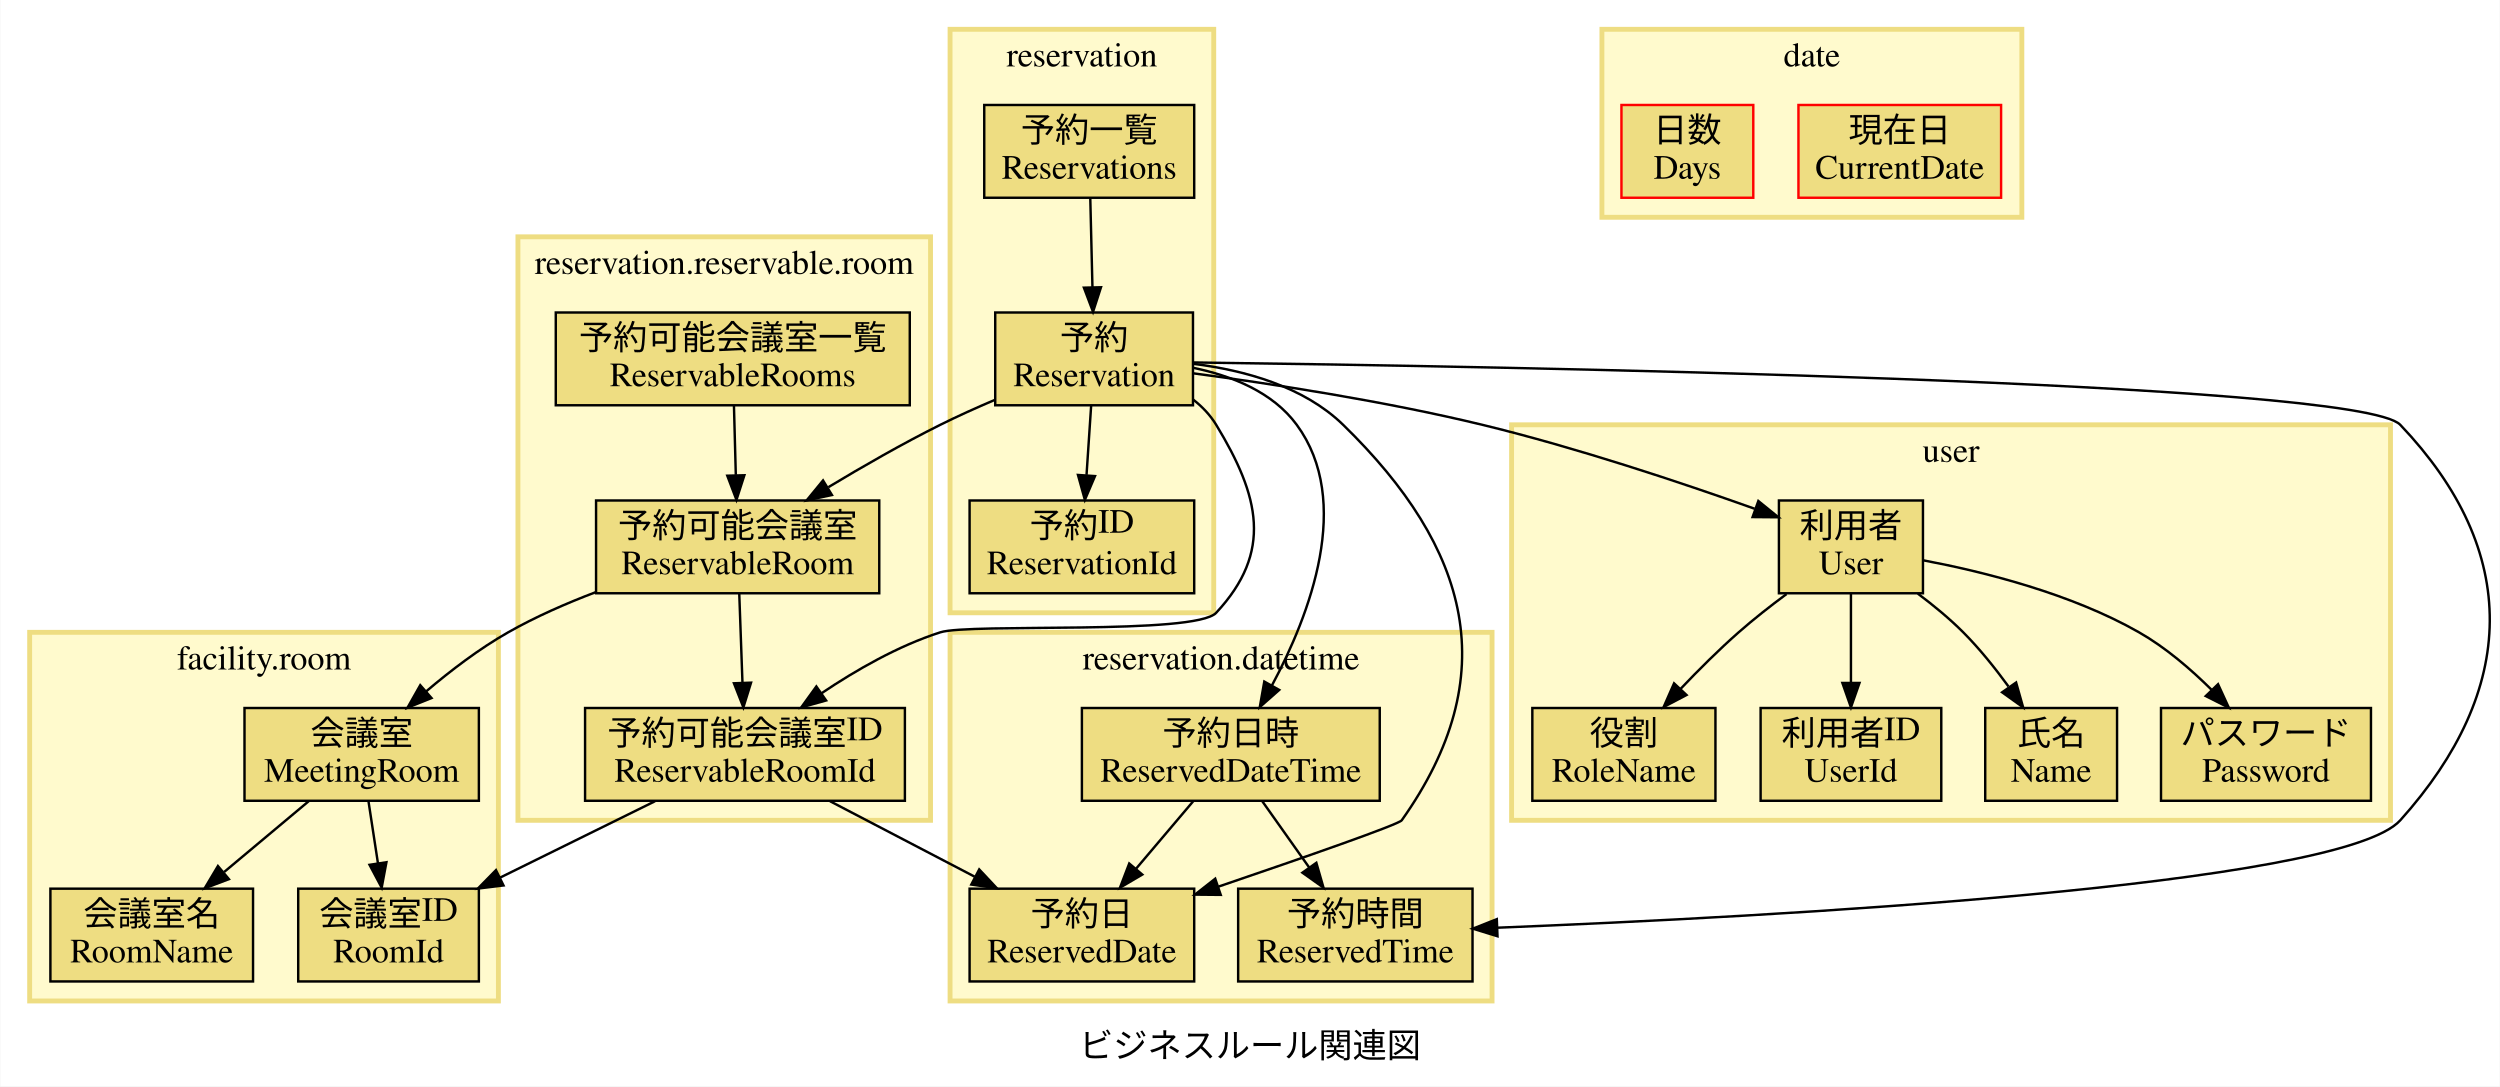
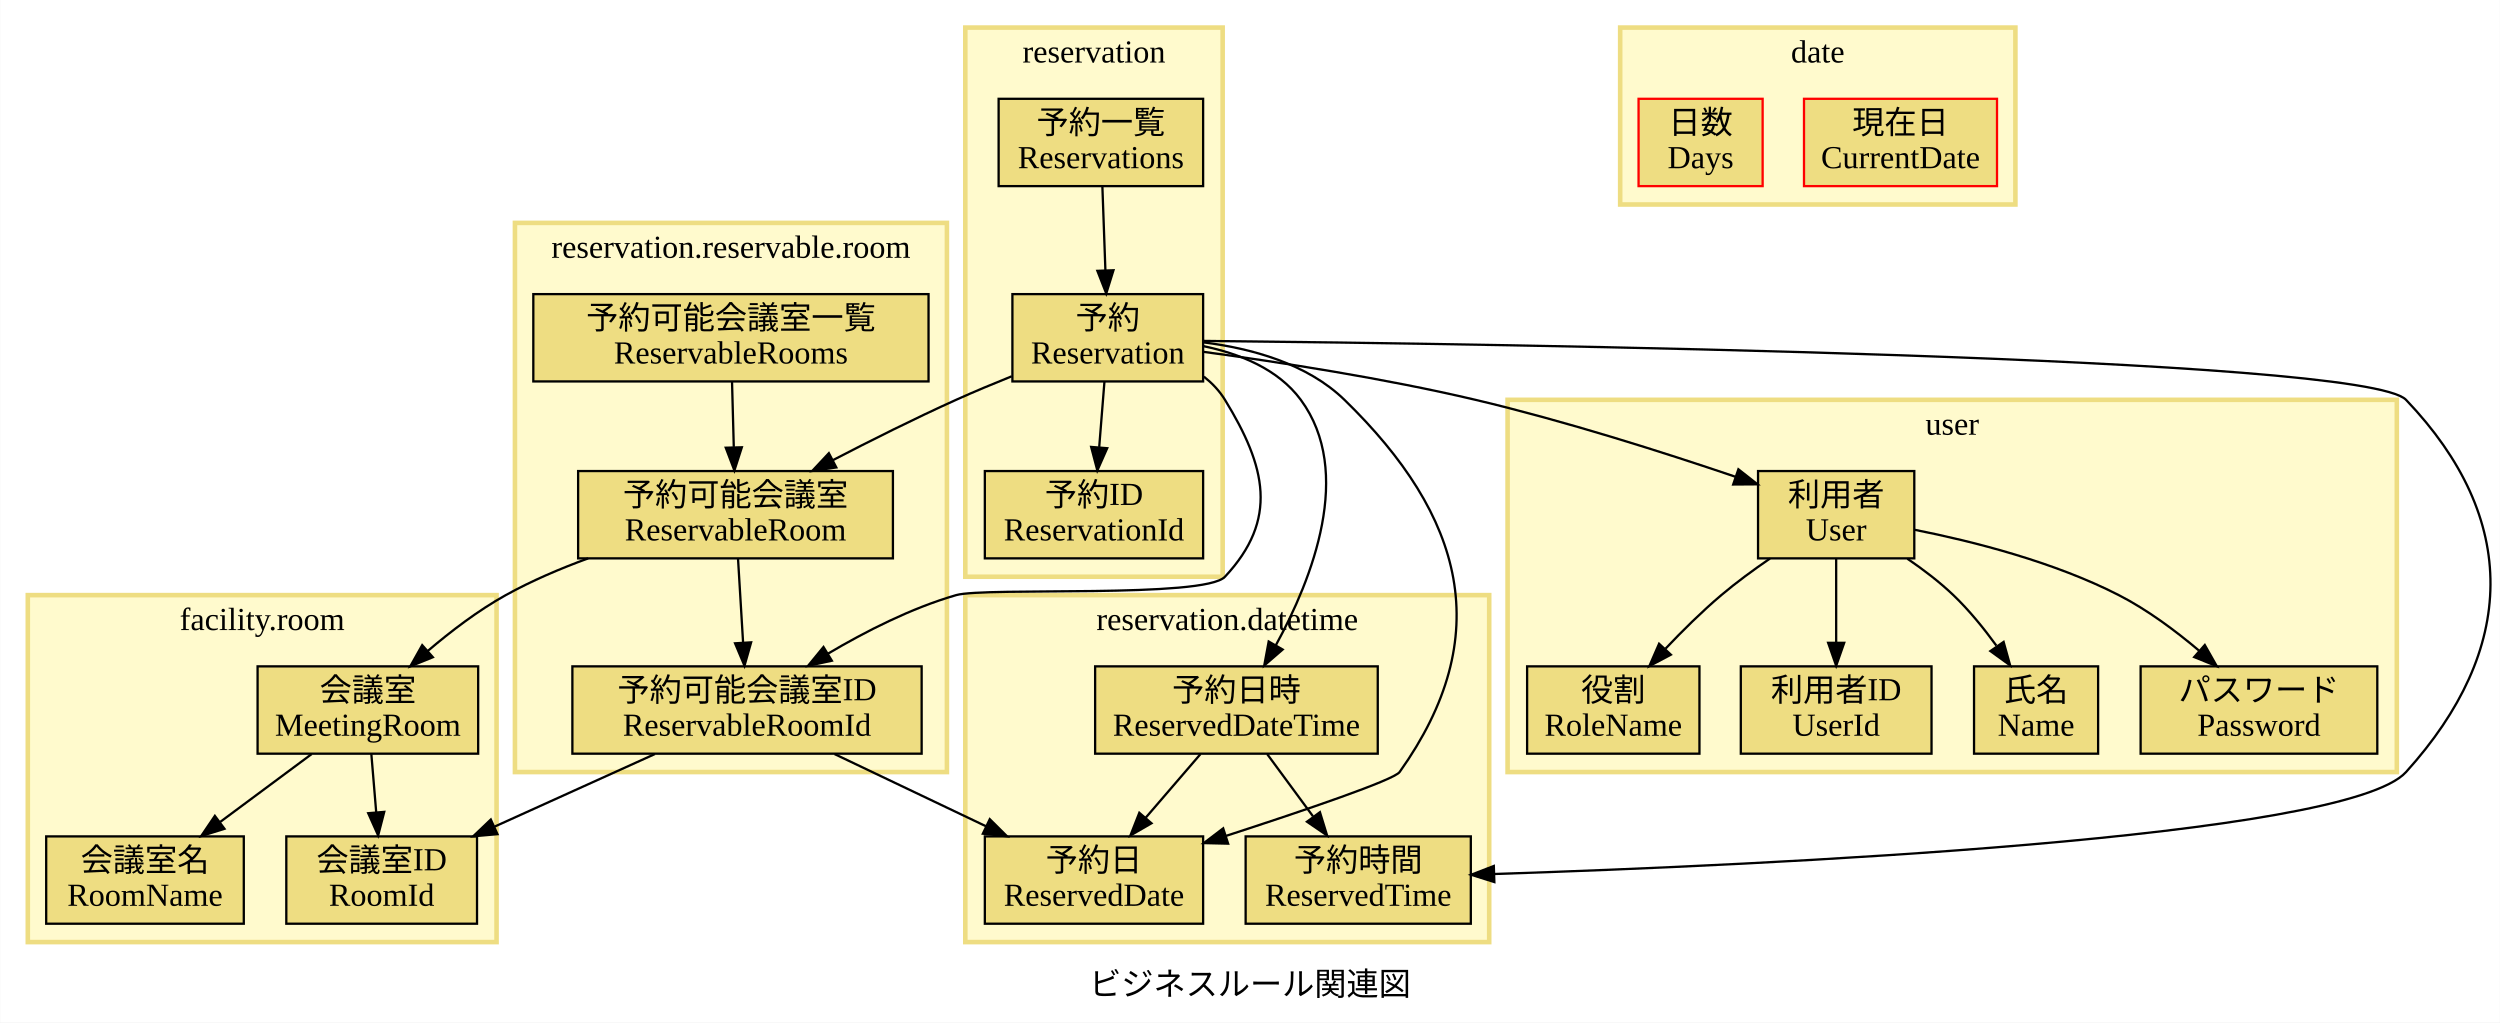
- <svg xmlns="http://www.w3.org/2000/svg" width="1024px" height="445px" viewBox="0.00 0.00 1023.71 445.00">
+ <svg xmlns="http://www.w3.org/2000/svg" width="1088px" height="445px" viewBox="0.00 0.00 1087.80 445.00">
  <g id="graph0" class="graph" transform="scale(1.0 1.0) rotate(0) translate(4 441)">
-     <polygon fill="white" stroke="transparent" points="-4,4 -4,-441 1019.71,-441 1019.71,4 -4,4" />
-     <text text-anchor="middle" x="507.86" y="-7.8" font-family="Times,serif" font-size="14.00">ビジネスルール関連図</text>
+     <polygon fill="white" stroke="transparent" points="-4,4 -4,-441 1083.8,-441 1083.8,4 -4,4" />
+     <text text-anchor="middle" x="539.9" y="-7.8" font-family="Times New Roman,serif" font-size="14.00">ビジネスルール関連図
+         </text>
    <g id="clust1" class="cluster">
-       <polygon fill="lemonchiffon" stroke="#eedd82" stroke-width="2" points="8,-31 8,-182 200,-182 200,-31 8,-31" />
-       <text text-anchor="middle" x="104" y="-166.8" font-family="Times,serif" font-size="14.00">facility.room
+       <polygon fill="lemonchiffon" stroke="#eedd82" stroke-width="2" points="8,-31 8,-182 212,-182 212,-31 8,-31" />
+       <text text-anchor="middle" x="110" y="-166.8" font-family="Times New Roman,serif" font-size="14.00">
+                 facility.room
+             </text>
+     </g>
+     <g id="clust3" class="cluster">
+       <polygon fill="lemonchiffon" stroke="#eedd82" stroke-width="2" points="416,-31 416,-182 644,-182 644,-31 416,-31" />
+       <text text-anchor="middle" x="530" y="-166.8" font-family="Times New Roman,serif" font-size="14.00">
+                 reservation.datetime
            </text>
    </g>
    <g id="clust2" class="cluster">
-       <polygon fill="lemonchiffon" stroke="#eedd82" stroke-width="2" points="385,-190 385,-429 493,-429 493,-190 385,-190" />
-       <text text-anchor="middle" x="439" y="-413.8" font-family="Times,serif" font-size="14.00">reservation</text>
-     </g>
-     <g id="clust3" class="cluster">
-       <polygon fill="lemonchiffon" stroke="#eedd82" stroke-width="2" points="385,-31 385,-182 607,-182 607,-31 385,-31" />
-       <text text-anchor="middle" x="496" y="-166.8" font-family="Times,serif" font-size="14.00">
-                 reservation.datetime
+       <polygon fill="lemonchiffon" stroke="#eedd82" stroke-width="2" points="416,-190 416,-429 528,-429 528,-190 416,-190" />
+       <text text-anchor="middle" x="472" y="-413.8" font-family="Times New Roman,serif" font-size="14.00">
+                 reservation
            </text>
    </g>
    <g id="clust4" class="cluster">
-       <polygon fill="lemonchiffon" stroke="#eedd82" stroke-width="2" points="208,-105 208,-344 377,-344 377,-105 208,-105" />
-       <text text-anchor="middle" x="292.5" y="-328.8" font-family="Times,serif" font-size="14.00">
+       <polygon fill="lemonchiffon" stroke="#eedd82" stroke-width="2" points="220,-105 220,-344 408,-344 408,-105 220,-105" />
+       <text text-anchor="middle" x="314" y="-328.8" font-family="Times New Roman,serif" font-size="14.00">
                reservation.reservable.room
            </text>
    </g>
+     <g id="clust6" class="cluster">
+       <polygon fill="lemonchiffon" stroke="#eedd82" stroke-width="2" points="701,-352 701,-429 873,-429 873,-352 701,-352" />
+       <text text-anchor="middle" x="787" y="-413.8" font-family="Times New Roman,serif" font-size="14.00">date
+             </text>
+     </g>
    <g id="clust5" class="cluster">
-       <polygon fill="lemonchiffon" stroke="#eedd82" stroke-width="2" points="615,-105 615,-267 975,-267 975,-105 615,-105" />
-       <text text-anchor="middle" x="795" y="-251.8" font-family="Times,serif" font-size="14.00">user</text>
-     </g>
-     <g id="clust6" class="cluster">
-       <polygon fill="lemonchiffon" stroke="#eedd82" stroke-width="2" points="652,-352 652,-429 824,-429 824,-352 652,-352" />
-       <text text-anchor="middle" x="738" y="-413.8" font-family="Times,serif" font-size="14.00">date</text>
+       <polygon fill="lemonchiffon" stroke="#eedd82" stroke-width="2" points="652,-105 652,-267 1039,-267 1039,-105 652,-105" />
+       <text text-anchor="middle" x="845.5" y="-251.8" font-family="Times New Roman,serif" font-size="14.00">user
+             </text>
    </g>
    <g id="node1" class="node">
-       <polygon fill="#eedd82" stroke="black" points="192,-151 96,-151 96,-113 192,-113 192,-151" />
-       <text text-anchor="middle" x="144" y="-135.8" font-family="Times,serif" font-size="14.00">会議室</text>
-       <text text-anchor="middle" x="144" y="-120.8" font-family="Times,serif" font-size="14.00">MeetingRoom</text>
+       <polygon fill="#eedd82" stroke="black" points="204,-151 108,-151 108,-113 204,-113 204,-151" />
+       <text text-anchor="middle" x="156" y="-135.8" font-family="Times New Roman,serif" font-size="14.00">会議室
+             </text>
+       <text text-anchor="middle" x="156" y="-120.8" font-family="Times New Roman,serif" font-size="14.00">
+                 MeetingRoom
+             </text>
    </g>
    <g id="node2" class="node">
-       <polygon fill="#eedd82" stroke="black" points="192,-77 118,-77 118,-39 192,-39 192,-77" />
-       <text text-anchor="middle" x="155" y="-61.8" font-family="Times,serif" font-size="14.00">会議室ID</text>
-       <text text-anchor="middle" x="155" y="-46.8" font-family="Times,serif" font-size="14.00">RoomId</text>
+       <polygon fill="#eedd82" stroke="black" points="203.5,-77 120.5,-77 120.5,-39 203.5,-39 203.5,-77" />
+       <text text-anchor="middle" x="162" y="-61.8" font-family="Times New Roman,serif" font-size="14.00">会議室ID
+             </text>
+       <text text-anchor="middle" x="162" y="-46.8" font-family="Times New Roman,serif" font-size="14.00">RoomId
+             </text>
+     </g>
+     <g id="edge1" class="edge">
+       <path fill="none" stroke="black" d="M157.51,-112.83C158.16,-105.13 158.92,-95.97 159.63,-87.42" />
+       <polygon fill="black" stroke="black" points="163.12,-87.67 160.47,-77.41 156.15,-87.09 163.12,-87.67" />
+     </g>
+     <g id="node3" class="node">
+       <polygon fill="#eedd82" stroke="black" points="102,-77 16,-77 16,-39 102,-39 102,-77" />
+       <text text-anchor="middle" x="59" y="-61.8" font-family="Times New Roman,serif" font-size="14.00">会議室名
+             </text>
+       <text text-anchor="middle" x="59" y="-46.8" font-family="Times New Roman,serif" font-size="14.00">RoomName
+             </text>
+     </g>
+     <g id="edge2" class="edge">
+       <path fill="none" stroke="black" d="M131.52,-112.83C119.46,-103.88 104.75,-92.96 91.73,-83.3" />
+       <polygon fill="black" stroke="black" points="93.59,-80.31 83.47,-77.16 89.41,-85.93 93.59,-80.31" />
+     </g>
+     <g id="node4" class="node">
+       <polygon fill="#eedd82" stroke="black" points="519.5,-313 436.5,-313 436.5,-275 519.5,-275 519.5,-313" />
+       <text text-anchor="middle" x="478" y="-297.8" font-family="Times New Roman,serif" font-size="14.00">予約
+             </text>
+       <text text-anchor="middle" x="478" y="-282.8" font-family="Times New Roman,serif" font-size="14.00">
+                 Reservation
+             </text>
+     </g>
+     <g id="node5" class="node">
+       <polygon fill="#eedd82" stroke="black" points="519.5,-236 424.5,-236 424.5,-198 519.5,-198 519.5,-236" />
+       <text text-anchor="middle" x="472" y="-220.8" font-family="Times New Roman,serif" font-size="14.00">予約ID
+             </text>
+       <text text-anchor="middle" x="472" y="-205.8" font-family="Times New Roman,serif" font-size="14.00">
+                 ReservationId
+             </text>
+     </g>
+     <g id="edge10" class="edge">
+       <path fill="none" stroke="black" d="M476.55,-274.84C475.87,-266.34 475.04,-256.01 474.28,-246.5" />
+       <polygon fill="black" stroke="black" points="477.75,-245.94 473.46,-236.25 470.77,-246.5 477.75,-245.94" />
+     </g>
+     <g id="node7" class="node">
+       <polygon fill="#eedd82" stroke="black" points="519.5,-77 424.5,-77 424.5,-39 519.5,-39 519.5,-77" />
+       <text text-anchor="middle" x="472" y="-61.8" font-family="Times New Roman,serif" font-size="14.00">予約日
+             </text>
+       <text text-anchor="middle" x="472" y="-46.8" font-family="Times New Roman,serif" font-size="14.00">
+                 ReservedDate
+             </text>
+     </g>
+     <g id="edge11" class="edge">
+       <path fill="none" stroke="black" d="M519.6,-292.01C540.52,-289.38 564.8,-282.75 581,-267 633.18,-216.26 647.23,-164.29 605,-105 602.56,-101.58 564.34,-88.55 529.49,-77.23" />
+       <polygon fill="black" stroke="black" points="530.38,-73.84 519.79,-74.09 528.23,-80.5 530.38,-73.84" />
+     </g>
+     <g id="node8" class="node">
+       <polygon fill="#eedd82" stroke="black" points="595.5,-151 472.5,-151 472.5,-113 595.5,-113 595.5,-151" />
+       <text text-anchor="middle" x="534" y="-135.8" font-family="Times New Roman,serif" font-size="14.00">予約日時
+             </text>
+       <text text-anchor="middle" x="534" y="-120.8" font-family="Times New Roman,serif" font-size="14.00">
+                 ReservedDateTime
+             </text>
+     </g>
+     <g id="edge12" class="edge">
+       <path fill="none" stroke="black" d="M519.52,-290.38C535.43,-287.09 552.13,-280.39 562,-267 585.16,-235.58 567.08,-189.33 551.15,-160.2" />
+       <polygon fill="black" stroke="black" points="554.11,-158.33 546.1,-151.39 548.03,-161.81 554.11,-158.33" />
+     </g>
+     <g id="node9" class="node">
+       <polygon fill="#eedd82" stroke="black" points="636,-77 538,-77 538,-39 636,-39 636,-77" />
+       <text text-anchor="middle" x="587" y="-61.8" font-family="Times New Roman,serif" font-size="14.00">予約時間
+             </text>
+       <text text-anchor="middle" x="587" y="-46.8" font-family="Times New Roman,serif" font-size="14.00">
+                 ReservedTime
+             </text>
+     </g>
+     <g id="edge13" class="edge">
+       <path fill="none" stroke="black" d="M519.84,-292.64C647.58,-291.33 1024.99,-285.86 1043,-267 1092.73,-214.93 1091.29,-158.41 1043,-105 1016.87,-76.1 763.86,-64.5 646.38,-60.64" />
+       <polygon fill="black" stroke="black" points="646.24,-57.13 636.13,-60.31 646.01,-64.13 646.24,-57.13" />
+     </g>
+     <g id="node10" class="node">
+       <polygon fill="#eedd82" stroke="black" points="384.5,-236 247.5,-236 247.5,-198 384.5,-198 384.5,-236" />
+       <text text-anchor="middle" x="316" y="-220.8" font-family="Times New Roman,serif" font-size="14.00">
+                 予約可能会議室
+             </text>
+       <text text-anchor="middle" x="316" y="-205.8" font-family="Times New Roman,serif" font-size="14.00">
+                 ReservableRoom
+             </text>
+     </g>
+     <g id="edge14" class="edge">
+       <path fill="none" stroke="black" d="M436.2,-277.24C428.11,-273.99 419.75,-270.49 412,-267 394.15,-258.95 374.86,-249.3 358.28,-240.7" />
+       <polygon fill="black" stroke="black" points="359.86,-237.57 349.38,-236.04 356.62,-243.78 359.86,-237.57" />
+     </g>
+     <g id="node11" class="node">
+       <polygon fill="#eedd82" stroke="black" points="397,-151 245,-151 245,-113 397,-113 397,-151" />
+       <text text-anchor="middle" x="321" y="-135.8" font-family="Times New Roman,serif" font-size="14.00">
+                 予約可能会議室ID
+             </text>
+       <text text-anchor="middle" x="321" y="-120.8" font-family="Times New Roman,serif" font-size="14.00">
+                 ReservableRoomId
+             </text>
+     </g>
+     <g id="edge15" class="edge">
+       <path fill="none" stroke="black" d="M519.83,-277.09C523.44,-274.24 526.61,-270.9 529,-267 546.88,-237.82 552.36,-215.01 529,-190 520.11,-180.48 424.52,-185.61 412,-182 392.51,-176.37 372.48,-166.16 356.2,-156.51" />
+       <polygon fill="black" stroke="black" points="357.92,-153.46 347.56,-151.23 354.28,-159.43 357.92,-153.46" />
+     </g>
+     <g id="node16" class="node">
+       <polygon fill="#eedd82" stroke="black" points="829,-236 761,-236 761,-198 829,-198 829,-236" />
+       <text text-anchor="middle" x="795" y="-220.8" font-family="Times New Roman,serif" font-size="14.00">利用者
+             </text>
+       <text text-anchor="middle" x="795" y="-205.8" font-family="Times New Roman,serif" font-size="14.00">User
+             </text>
+     </g>
+     <g id="edge16" class="edge">
+       <path fill="none" stroke="black" d="M519.76,-287.86C552.23,-283.47 598.29,-276.37 638,-267 676.74,-257.85 719.85,-244.14 751.08,-233.54" />
+       <polygon fill="black" stroke="black" points="752.45,-236.77 760.78,-230.22 750.18,-230.15 752.45,-236.77" />
+     </g>
+     <g id="node6" class="node">
+       <polygon fill="#eedd82" stroke="black" points="519.5,-398 430.5,-398 430.5,-360 519.5,-360 519.5,-398" />
+       <text text-anchor="middle" x="475" y="-382.8" font-family="Times New Roman,serif" font-size="14.00">予約一覧
+             </text>
+       <text text-anchor="middle" x="475" y="-367.8" font-family="Times New Roman,serif" font-size="14.00">
+                 Reservations
+             </text>
+     </g>
+     <g id="edge17" class="edge">
+       <path fill="none" stroke="black" d="M475.65,-359.99C476.04,-349.3 476.54,-335.5 476.97,-323.37" />
+       <polygon fill="black" stroke="black" points="480.48,-323.38 477.34,-313.26 473.48,-323.13 480.48,-323.38" />
+     </g>
+     <g id="edge3" class="edge">
+       <path fill="none" stroke="black" d="M518.35,-112.83C511.14,-104.45 502.44,-94.35 494.54,-85.17" />
+       <polygon fill="black" stroke="black" points="497.03,-82.71 487.86,-77.41 491.73,-87.27 497.03,-82.71" />
+     </g>
+     <g id="edge4" class="edge">
+       <path fill="none" stroke="black" d="M547.37,-112.83C553.42,-104.62 560.68,-94.76 567.32,-85.73" />
+       <polygon fill="black" stroke="black" points="570.34,-87.54 573.45,-77.41 564.7,-83.39 570.34,-87.54" />
+     </g>
+     <g id="edge5" class="edge">
+       <path fill="none" stroke="black" d="M251.86,-198C239.61,-193.51 227.15,-188.18 216,-182 204.03,-175.36 192.09,-166.26 182.05,-157.69" />
+       <polygon fill="black" stroke="black" points="184.27,-154.98 174.45,-151 179.64,-160.23 184.27,-154.98" />
+     </g>
+     <g id="edge6" class="edge">
+       <path fill="none" stroke="black" d="M317.08,-197.99C317.73,-187.3 318.56,-173.5 319.29,-161.37" />
+       <polygon fill="black" stroke="black" points="322.79,-161.45 319.9,-151.26 315.8,-161.03 322.79,-161.45" />
+     </g>
+     <g id="edge7" class="edge">
+       <path fill="none" stroke="black" d="M280.88,-112.83C259.71,-103.24 233.55,-91.4 211.17,-81.27" />
+       <polygon fill="black" stroke="black" points="212.39,-77.97 201.83,-77.04 209.5,-84.35 212.39,-77.97" />
+     </g>
+     <g id="edge8" class="edge">
+       <path fill="none" stroke="black" d="M359.1,-112.83C379.12,-103.29 403.83,-91.51 425.02,-81.4" />
+       <polygon fill="black" stroke="black" points="426.65,-84.5 434.17,-77.04 423.64,-78.18 426.65,-84.5" />
+     </g>
+     <g id="node12" class="node">
+       <polygon fill="#eedd82" stroke="black" points="400,-313 228,-313 228,-275 400,-275 400,-313" />
+       <text text-anchor="middle" x="314" y="-297.8" font-family="Times New Roman,serif" font-size="14.00">
+                 予約可能会議室一覧
+             </text>
+       <text text-anchor="middle" x="314" y="-282.8" font-family="Times New Roman,serif" font-size="14.00">
+                 ReservableRooms
+             </text>
+     </g>
+     <g id="edge9" class="edge">
+       <path fill="none" stroke="black" d="M314.48,-274.84C314.71,-266.34 314.99,-256.01 315.24,-246.5" />
+       <polygon fill="black" stroke="black" points="318.75,-246.34 315.51,-236.25 311.75,-246.15 318.75,-246.34" />
+     </g>
+     <g id="node13" class="node">
+       <polygon fill="#eedd82" stroke="black" points="909,-151 855,-151 855,-113 909,-113 909,-151" />
+       <text text-anchor="middle" x="882" y="-135.8" font-family="Times New Roman,serif" font-size="14.00">氏名
+             </text>
+       <text text-anchor="middle" x="882" y="-120.8" font-family="Times New Roman,serif" font-size="14.00">Name
+             </text>
+     </g>
+     <g id="node14" class="node">
+       <polygon fill="#eedd82" stroke="black" points="1030.5,-151 927.5,-151 927.5,-113 1030.5,-113 1030.5,-151" />
+       <text text-anchor="middle" x="979" y="-135.8" font-family="Times New Roman,serif" font-size="14.00">パスワード
+             </text>
+       <text text-anchor="middle" x="979" y="-120.8" font-family="Times New Roman,serif" font-size="14.00">
+                 Password
+             </text>
+     </g>
+     <g id="node15" class="node">
+       <polygon fill="#eedd82" stroke="black" points="735.5,-151 660.5,-151 660.5,-113 735.5,-113 735.5,-151" />
+       <text text-anchor="middle" x="698" y="-135.8" font-family="Times New Roman,serif" font-size="14.00">役割
+             </text>
+       <text text-anchor="middle" x="698" y="-120.8" font-family="Times New Roman,serif" font-size="14.00">
+                 RoleName
+             </text>
+     </g>
+     <g id="edge18" class="edge">
+       <path fill="none" stroke="black" d="M825.98,-197.86C832.92,-193.13 840,-187.73 846,-182 852.8,-175.5 859.23,-167.59 864.72,-160.03" />
+       <polygon fill="black" stroke="black" points="867.87,-161.64 870.71,-151.44 862.12,-157.65 867.87,-161.64" />
+     </g>
+     <g id="edge19" class="edge">
+       <path fill="none" stroke="black" d="M829.26,-210.41C854.73,-205.36 889.8,-196.44 918,-182 930.4,-175.65 942.66,-166.52 952.9,-157.86" />
+       <polygon fill="black" stroke="black" points="955.42,-160.3 960.64,-151.08 950.81,-155.04 955.42,-160.3" />
    </g>
    <g id="edge20" class="edge">
-       <path fill="none" stroke="black" d="M146.78,-112.83C147.95,-105.13 149.35,-95.97 150.66,-87.42" />
-       <polygon fill="black" stroke="black" points="154.14,-87.83 152.19,-77.41 147.22,-86.77 154.14,-87.83" />
-     </g>
-     <g id="node3" class="node">
-       <polygon fill="#eedd82" stroke="black" points="99.5,-77 16.5,-77 16.5,-39 99.5,-39 99.5,-77" />
-       <text text-anchor="middle" x="58" y="-61.8" font-family="Times,serif" font-size="14.00">会議室名</text>
-       <text text-anchor="middle" x="58" y="-46.8" font-family="Times,serif" font-size="14.00">RoomName</text>
+       <path fill="none" stroke="black" d="M766.21,-197.93C759.07,-193.04 751.57,-187.56 745,-182 736.63,-174.92 728.14,-166.52 720.72,-158.69" />
+       <polygon fill="black" stroke="black" points="723.06,-156.08 713.7,-151.12 717.93,-160.84 723.06,-156.08" />
+     </g>
+     <g id="node17" class="node">
+       <polygon fill="#eedd82" stroke="black" points="836.5,-151 753.5,-151 753.5,-113 836.5,-113 836.5,-151" />
+       <text text-anchor="middle" x="795" y="-135.8" font-family="Times New Roman,serif" font-size="14.00">利用者ID
+             </text>
+       <text text-anchor="middle" x="795" y="-120.8" font-family="Times New Roman,serif" font-size="14.00">UserId
+             </text>
    </g>
    <g id="edge21" class="edge">
-       <path fill="none" stroke="black" d="M122.3,-112.83C111.81,-104.05 99.05,-93.37 87.68,-83.85" />
-       <polygon fill="black" stroke="black" points="89.61,-80.9 79.69,-77.16 85.12,-86.27 89.61,-80.9" />
-     </g>
-     <g id="node4" class="node">
-       <polygon fill="#eedd82" stroke="black" points="484.5,-313 403.5,-313 403.5,-275 484.5,-275 484.5,-313" />
-       <text text-anchor="middle" x="444" y="-297.8" font-family="Times,serif" font-size="14.00">予約</text>
-       <text text-anchor="middle" x="444" y="-282.8" font-family="Times,serif" font-size="14.00">Reservation</text>
-     </g>
-     <g id="node5" class="node">
-       <polygon fill="#eedd82" stroke="black" points="485,-236 393,-236 393,-198 485,-198 485,-236" />
-       <text text-anchor="middle" x="439" y="-220.8" font-family="Times,serif" font-size="14.00">予約ID</text>
-       <text text-anchor="middle" x="439" y="-205.8" font-family="Times,serif" font-size="14.00">ReservationId
-             </text>
-     </g>
-     <g id="edge3" class="edge">
-       <path fill="none" stroke="black" d="M442.79,-274.84C442.22,-266.34 441.53,-256.01 440.9,-246.5" />
-       <polygon fill="black" stroke="black" points="444.37,-245.99 440.22,-236.25 437.39,-246.46 444.37,-245.99" />
-     </g>
-     <g id="node7" class="node">
-       <polygon fill="#eedd82" stroke="black" points="485,-77 393,-77 393,-39 485,-39 485,-77" />
-       <text text-anchor="middle" x="439" y="-61.8" font-family="Times,serif" font-size="14.00">予約日</text>
-       <text text-anchor="middle" x="439" y="-46.8" font-family="Times,serif" font-size="14.00">ReservedDate</text>
-     </g>
-     <g id="edge4" class="edge">
-       <path fill="none" stroke="black" d="M484.7,-291.97C505.53,-289.36 529.84,-282.75 546,-267 598.12,-216.2 612.09,-164.38 570,-105 568.79,-103.29 530.05,-89.8 495.02,-77.87" />
-       <polygon fill="black" stroke="black" points="495.87,-74.46 485.27,-74.56 493.61,-81.09 495.87,-74.46" />
-     </g>
-     <g id="node8" class="node">
-       <polygon fill="#eedd82" stroke="black" points="561,-151 439,-151 439,-113 561,-113 561,-151" />
-       <text text-anchor="middle" x="500" y="-135.8" font-family="Times,serif" font-size="14.00">予約日時</text>
-       <text text-anchor="middle" x="500" y="-120.8" font-family="Times,serif" font-size="14.00">ReservedDateTime
-             </text>
-     </g>
-     <g id="edge5" class="edge">
-       <path fill="none" stroke="black" d="M484.6,-290.34C500.46,-287.07 517.17,-280.39 527,-267 550.07,-235.59 532.43,-189.34 516.82,-160.21" />
-       <polygon fill="black" stroke="black" points="519.82,-158.4 511.87,-151.39 513.71,-161.83 519.82,-158.4" />
-     </g>
-     <g id="node9" class="node">
-       <polygon fill="#eedd82" stroke="black" points="599,-77 503,-77 503,-39 599,-39 599,-77" />
-       <text text-anchor="middle" x="551" y="-61.8" font-family="Times,serif" font-size="14.00">予約時間</text>
-       <text text-anchor="middle" x="551" y="-46.8" font-family="Times,serif" font-size="14.00">ReservedTime</text>
-     </g>
-     <g id="edge6" class="edge">
-       <path fill="none" stroke="black" d="M484.91,-292.54C607.1,-290.95 962.02,-284.82 979,-267 1028.66,-214.87 1027.11,-158.56 979,-105 954.72,-77.98 720.44,-65.47 609.15,-61.01" />
-       <polygon fill="black" stroke="black" points="609.23,-57.51 599.1,-60.62 608.95,-64.51 609.23,-57.51" />
-     </g>
-     <g id="node10" class="node">
-       <polygon fill="#eedd82" stroke="black" points="356,-236 240,-236 240,-198 356,-198 356,-236" />
-       <text text-anchor="middle" x="298" y="-220.8" font-family="Times,serif" font-size="14.00">予約可能会議室</text>
-       <text text-anchor="middle" x="298" y="-205.8" font-family="Times,serif" font-size="14.00">ReservableRoom
-             </text>
-     </g>
-     <g id="edge7" class="edge">
-       <path fill="none" stroke="black" d="M403.29,-277.19C395.79,-274 388.1,-270.54 381,-267 365.64,-259.35 349.27,-249.96 335.16,-241.46" />
-       <polygon fill="black" stroke="black" points="336.61,-238.25 326.25,-236.03 332.97,-244.22 336.61,-238.25" />
-     </g>
-     <g id="node11" class="node">
-       <polygon fill="#eedd82" stroke="black" points="366.5,-151 235.5,-151 235.5,-113 366.5,-113 366.5,-151" />
-       <text text-anchor="middle" x="301" y="-135.8" font-family="Times,serif" font-size="14.00">予約可能会議室ID</text>
-       <text text-anchor="middle" x="301" y="-120.8" font-family="Times,serif" font-size="14.00">ReservableRoomId
-             </text>
-     </g>
-     <g id="edge8" class="edge">
-       <path fill="none" stroke="black" d="M484.56,-277.35C488.28,-274.44 491.56,-271.01 494,-267 511.76,-237.75 517.33,-215.04 494,-190 485.42,-180.79 392.99,-185.84 381,-182 363.79,-176.48 346.47,-166.54 332.36,-157.05" />
-       <polygon fill="black" stroke="black" points="334.23,-154.09 324.03,-151.24 330.23,-159.83 334.23,-154.09" />
-     </g>
-     <g id="node16" class="node">
-       <polygon fill="#eedd82" stroke="black" points="783.5,-236 724.5,-236 724.5,-198 783.5,-198 783.5,-236" />
-       <text text-anchor="middle" x="754" y="-220.8" font-family="Times,serif" font-size="14.00">利用者</text>
-       <text text-anchor="middle" x="754" y="-205.8" font-family="Times,serif" font-size="14.00">User</text>
-     </g>
-     <g id="edge9" class="edge">
-       <path fill="none" stroke="black" d="M484.53,-288.1C516.86,-283.78 563.18,-276.66 603,-267 641.5,-257.66 684.38,-243.36 714.57,-232.61" />
-       <polygon fill="black" stroke="black" points="716.07,-235.79 724.3,-229.12 713.71,-229.21 716.07,-235.79" />
-     </g>
-     <g id="node6" class="node">
-       <polygon fill="#eedd82" stroke="black" points="485,-398 399,-398 399,-360 485,-360 485,-398" />
-       <text text-anchor="middle" x="442" y="-382.8" font-family="Times,serif" font-size="14.00">予約一覧</text>
-       <text text-anchor="middle" x="442" y="-367.8" font-family="Times,serif" font-size="14.00">Reservations
-             </text>
-     </g>
-     <g id="edge10" class="edge">
-       <path fill="none" stroke="black" d="M442.43,-359.99C442.69,-349.3 443.02,-335.5 443.32,-323.37" />
-       <polygon fill="black" stroke="black" points="446.82,-323.34 443.56,-313.26 439.82,-323.17 446.82,-323.34" />
-     </g>
-     <g id="edge1" class="edge">
-       <path fill="none" stroke="black" d="M484.61,-112.83C477.51,-104.45 468.95,-94.35 461.18,-85.17" />
-       <polygon fill="black" stroke="black" points="463.73,-82.78 454.6,-77.41 458.39,-87.31 463.73,-82.78" />
-     </g>
-     <g id="edge2" class="edge">
-       <path fill="none" stroke="black" d="M512.87,-112.83C518.68,-104.62 525.67,-94.76 532.06,-85.73" />
-       <polygon fill="black" stroke="black" points="535.03,-87.6 537.96,-77.41 529.32,-83.55 535.03,-87.6" />
-     </g>
-     <g id="edge12" class="edge">
-       <path fill="none" stroke="black" d="M239.96,-198.49C227.74,-193.85 215.17,-188.34 204,-182 192.18,-175.3 180.35,-166.26 170.36,-157.77" />
-       <polygon fill="black" stroke="black" points="172.6,-155.08 162.77,-151.13 167.99,-160.35 172.6,-155.08" />
-     </g>
-     <g id="edge13" class="edge">
-       <path fill="none" stroke="black" d="M298.65,-197.99C299.04,-187.3 299.54,-173.5 299.97,-161.37" />
-       <polygon fill="black" stroke="black" points="303.48,-161.38 300.34,-151.26 296.48,-161.13 303.48,-161.38" />
-     </g>
-     <g id="edge14" class="edge">
-       <path fill="none" stroke="black" d="M264.16,-112.83C244.89,-103.33 221.13,-91.61 200.7,-81.54" />
-       <polygon fill="black" stroke="black" points="202.09,-78.32 191.58,-77.04 199,-84.6 202.09,-78.32" />
-     </g>
-     <g id="edge15" class="edge">
-       <path fill="none" stroke="black" d="M335.82,-112.83C353.8,-103.45 375.92,-91.91 395.06,-81.92" />
-       <polygon fill="black" stroke="black" points="396.94,-84.89 404.19,-77.16 393.7,-78.69 396.94,-84.89" />
-     </g>
-     <g id="node12" class="node">
-       <polygon fill="#eedd82" stroke="black" points="368.5,-313 223.5,-313 223.5,-275 368.5,-275 368.5,-313" />
-       <text text-anchor="middle" x="296" y="-297.8" font-family="Times,serif" font-size="14.00">予約可能会議室一覧</text>
-       <text text-anchor="middle" x="296" y="-282.8" font-family="Times,serif" font-size="14.00">ReservableRooms
-             </text>
-     </g>
-     <g id="edge11" class="edge">
-       <path fill="none" stroke="black" d="M296.48,-274.84C296.71,-266.34 296.99,-256.01 297.24,-246.5" />
-       <polygon fill="black" stroke="black" points="300.75,-246.34 297.51,-236.25 293.75,-246.15 300.75,-246.34" />
-     </g>
-     <g id="node13" class="node">
-       <polygon fill="#eedd82" stroke="black" points="863,-151 809,-151 809,-113 863,-113 863,-151" />
-       <text text-anchor="middle" x="836" y="-135.8" font-family="Times,serif" font-size="14.00">氏名</text>
-       <text text-anchor="middle" x="836" y="-120.8" font-family="Times,serif" font-size="14.00">Name</text>
-     </g>
-     <g id="node14" class="node">
-       <polygon fill="#eedd82" stroke="black" points="967,-151 881,-151 881,-113 967,-113 967,-151" />
-       <text text-anchor="middle" x="924" y="-135.8" font-family="Times,serif" font-size="14.00">パスワード</text>
-       <text text-anchor="middle" x="924" y="-120.8" font-family="Times,serif" font-size="14.00">Password</text>
-     </g>
-     <g id="node15" class="node">
-       <polygon fill="#eedd82" stroke="black" points="698.5,-151 623.5,-151 623.5,-113 698.5,-113 698.5,-151" />
-       <text text-anchor="middle" x="661" y="-135.8" font-family="Times,serif" font-size="14.00">役割</text>
-       <text text-anchor="middle" x="661" y="-120.8" font-family="Times,serif" font-size="14.00">RoleName</text>
-     </g>
-     <g id="edge16" class="edge">
-       <path fill="none" stroke="black" d="M781.38,-197.86C787.79,-193.06 794.39,-187.63 800,-182 806.64,-175.34 813.02,-167.38 818.52,-159.83" />
-       <polygon fill="black" stroke="black" points="821.65,-161.45 824.53,-151.26 815.92,-157.43 821.65,-161.45" />
-     </g>
-     <g id="edge17" class="edge">
-       <path fill="none" stroke="black" d="M783.65,-211.49C808.48,-206.79 844.22,-197.84 872,-182 882.84,-175.82 893.18,-166.94 901.75,-158.43" />
-       <polygon fill="black" stroke="black" points="904.37,-160.75 908.79,-151.12 899.33,-155.89 904.37,-160.75" />
-     </g>
-     <g id="edge18" class="edge">
-       <path fill="none" stroke="black" d="M727.61,-197.68C721.03,-192.8 714.11,-187.38 708,-182 699.9,-174.88 691.59,-166.59 684.25,-158.87" />
-       <polygon fill="black" stroke="black" points="686.66,-156.33 677.28,-151.41 681.55,-161.11 686.66,-156.33" />
-     </g>
-     <g id="node17" class="node">
-       <polygon fill="#eedd82" stroke="black" points="791,-151 717,-151 717,-113 791,-113 791,-151" />
-       <text text-anchor="middle" x="754" y="-135.8" font-family="Times,serif" font-size="14.00">利用者ID</text>
-       <text text-anchor="middle" x="754" y="-120.8" font-family="Times,serif" font-size="14.00">UserId</text>
-     </g>
-     <g id="edge19" class="edge">
-       <path fill="none" stroke="black" d="M754,-197.99C754,-187.3 754,-173.5 754,-161.37" />
-       <polygon fill="black" stroke="black" points="757.5,-161.26 754,-151.26 750.5,-161.26 757.5,-161.26" />
+       <path fill="none" stroke="black" d="M795,-197.99C795,-187.3 795,-173.5 795,-161.37" />
+       <polygon fill="black" stroke="black" points="798.5,-161.26 795,-151.26 791.5,-161.26 798.5,-161.26" />
    </g>
    <g id="node18" class="node">
-       <polygon fill="#eedd82" stroke="red" points="815.5,-398 732.5,-398 732.5,-360 815.5,-360 815.5,-398" />
-       <text text-anchor="middle" x="774" y="-382.8" font-family="Times,serif" font-size="14.00">現在日</text>
-       <text text-anchor="middle" x="774" y="-367.8" font-family="Times,serif" font-size="14.00">CurrentDate</text>
+       <polygon fill="#eedd82" stroke="red" points="865,-398 781,-398 781,-360 865,-360 865,-398" />
+       <text text-anchor="middle" x="823" y="-382.8" font-family="Times New Roman,serif" font-size="14.00">現在日
+             </text>
+       <text text-anchor="middle" x="823" y="-367.8" font-family="Times New Roman,serif" font-size="14.00">
+                 CurrentDate
+             </text>
    </g>
    <g id="node19" class="node">
-       <polygon fill="#eedd82" stroke="red" points="714,-398 660,-398 660,-360 714,-360 714,-398" />
-       <text text-anchor="middle" x="687" y="-382.8" font-family="Times,serif" font-size="14.00">日数</text>
-       <text text-anchor="middle" x="687" y="-367.8" font-family="Times,serif" font-size="14.00">Days</text>
+       <polygon fill="#eedd82" stroke="red" points="763,-398 709,-398 709,-360 763,-360 763,-398" />
+       <text text-anchor="middle" x="736" y="-382.8" font-family="Times New Roman,serif" font-size="14.00">日数
+             </text>
+       <text text-anchor="middle" x="736" y="-367.8" font-family="Times New Roman,serif" font-size="14.00">Days
+             </text>
    </g>
  </g>
</svg>
